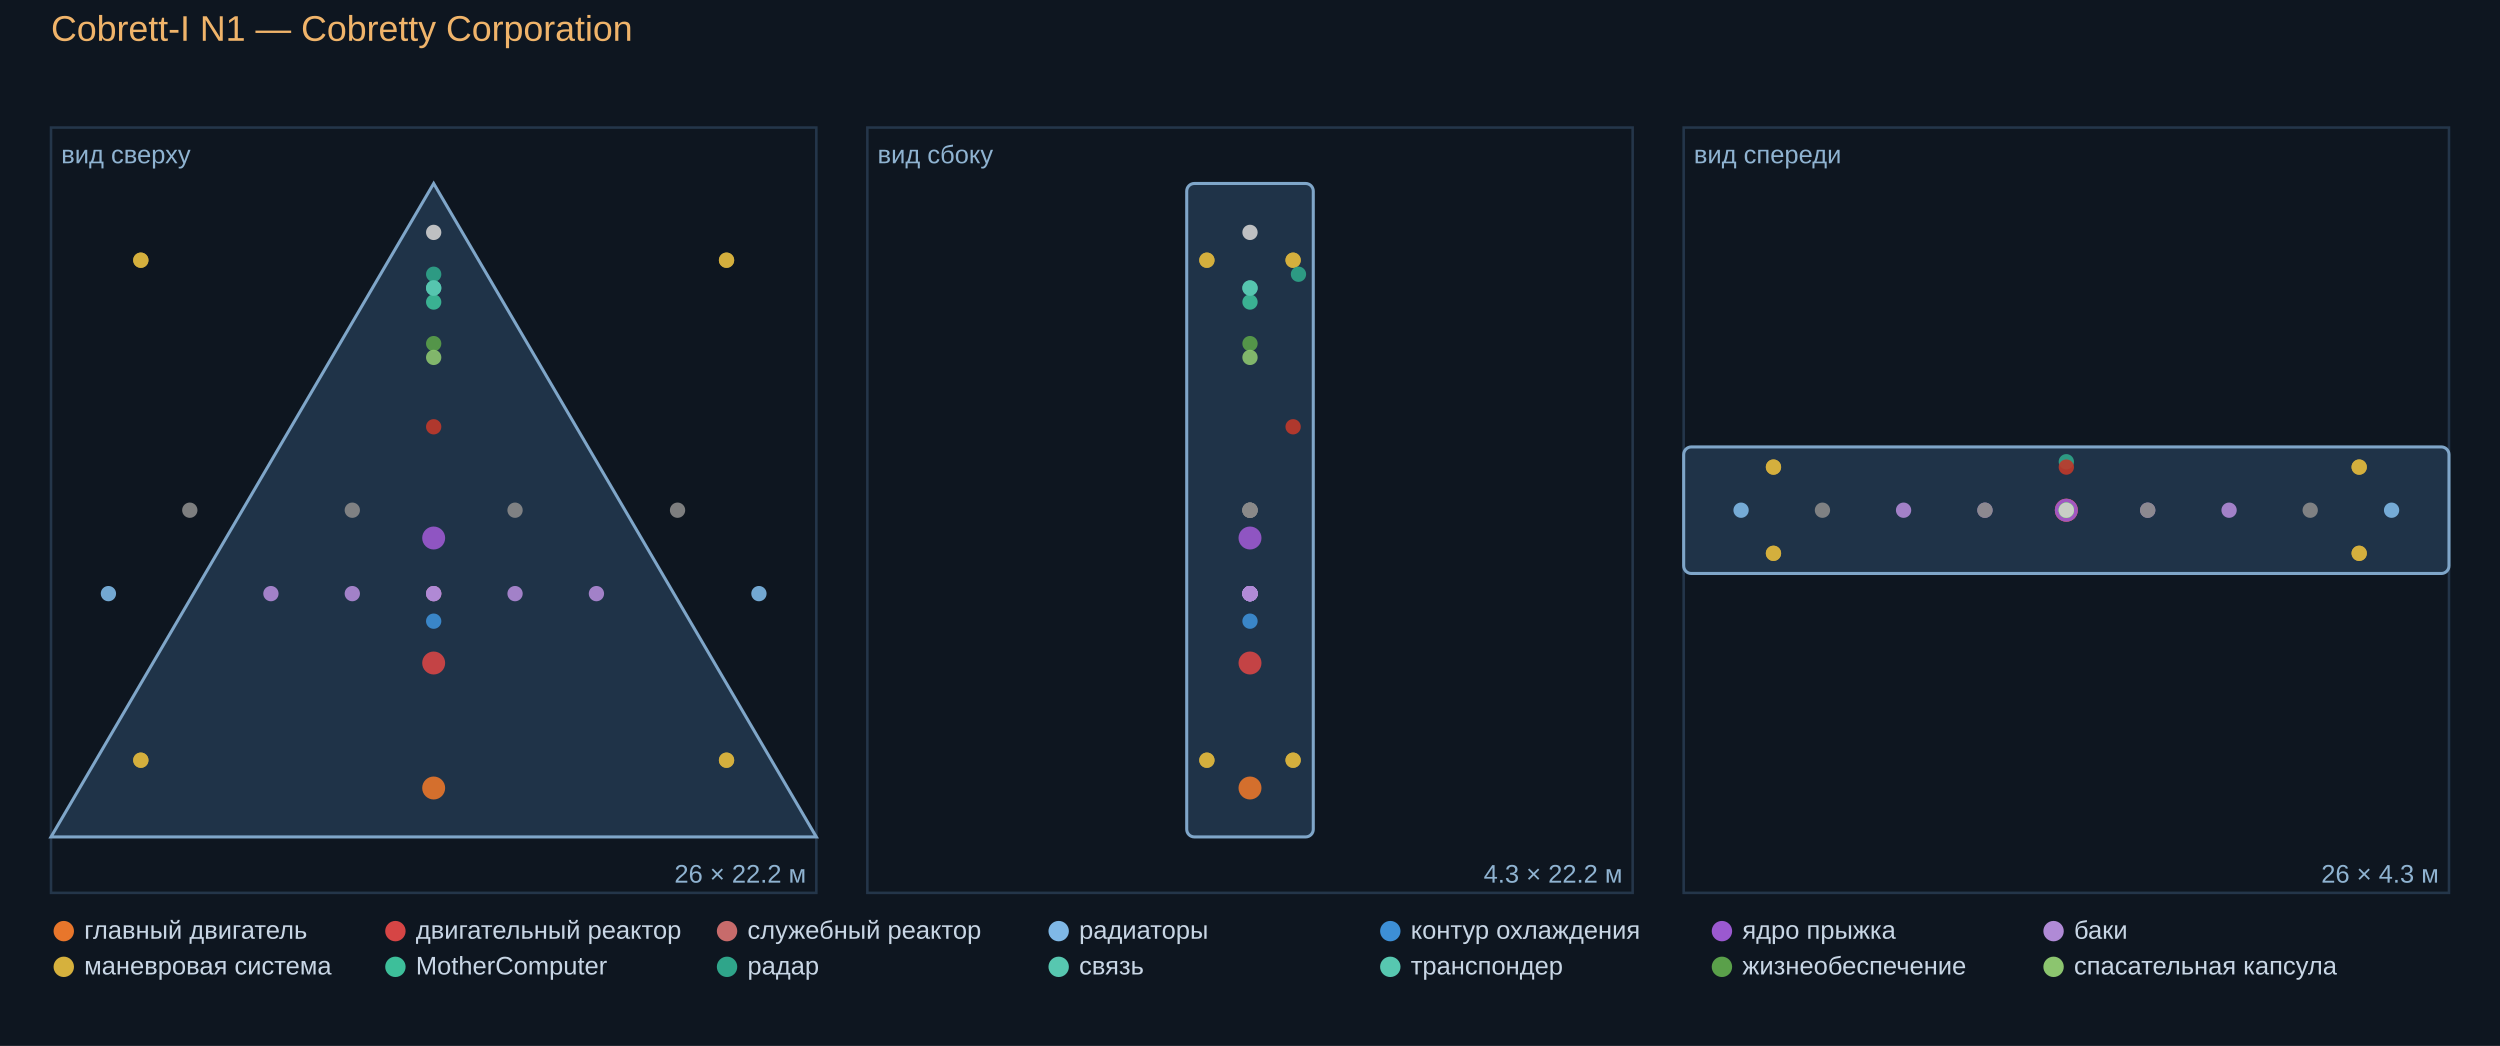
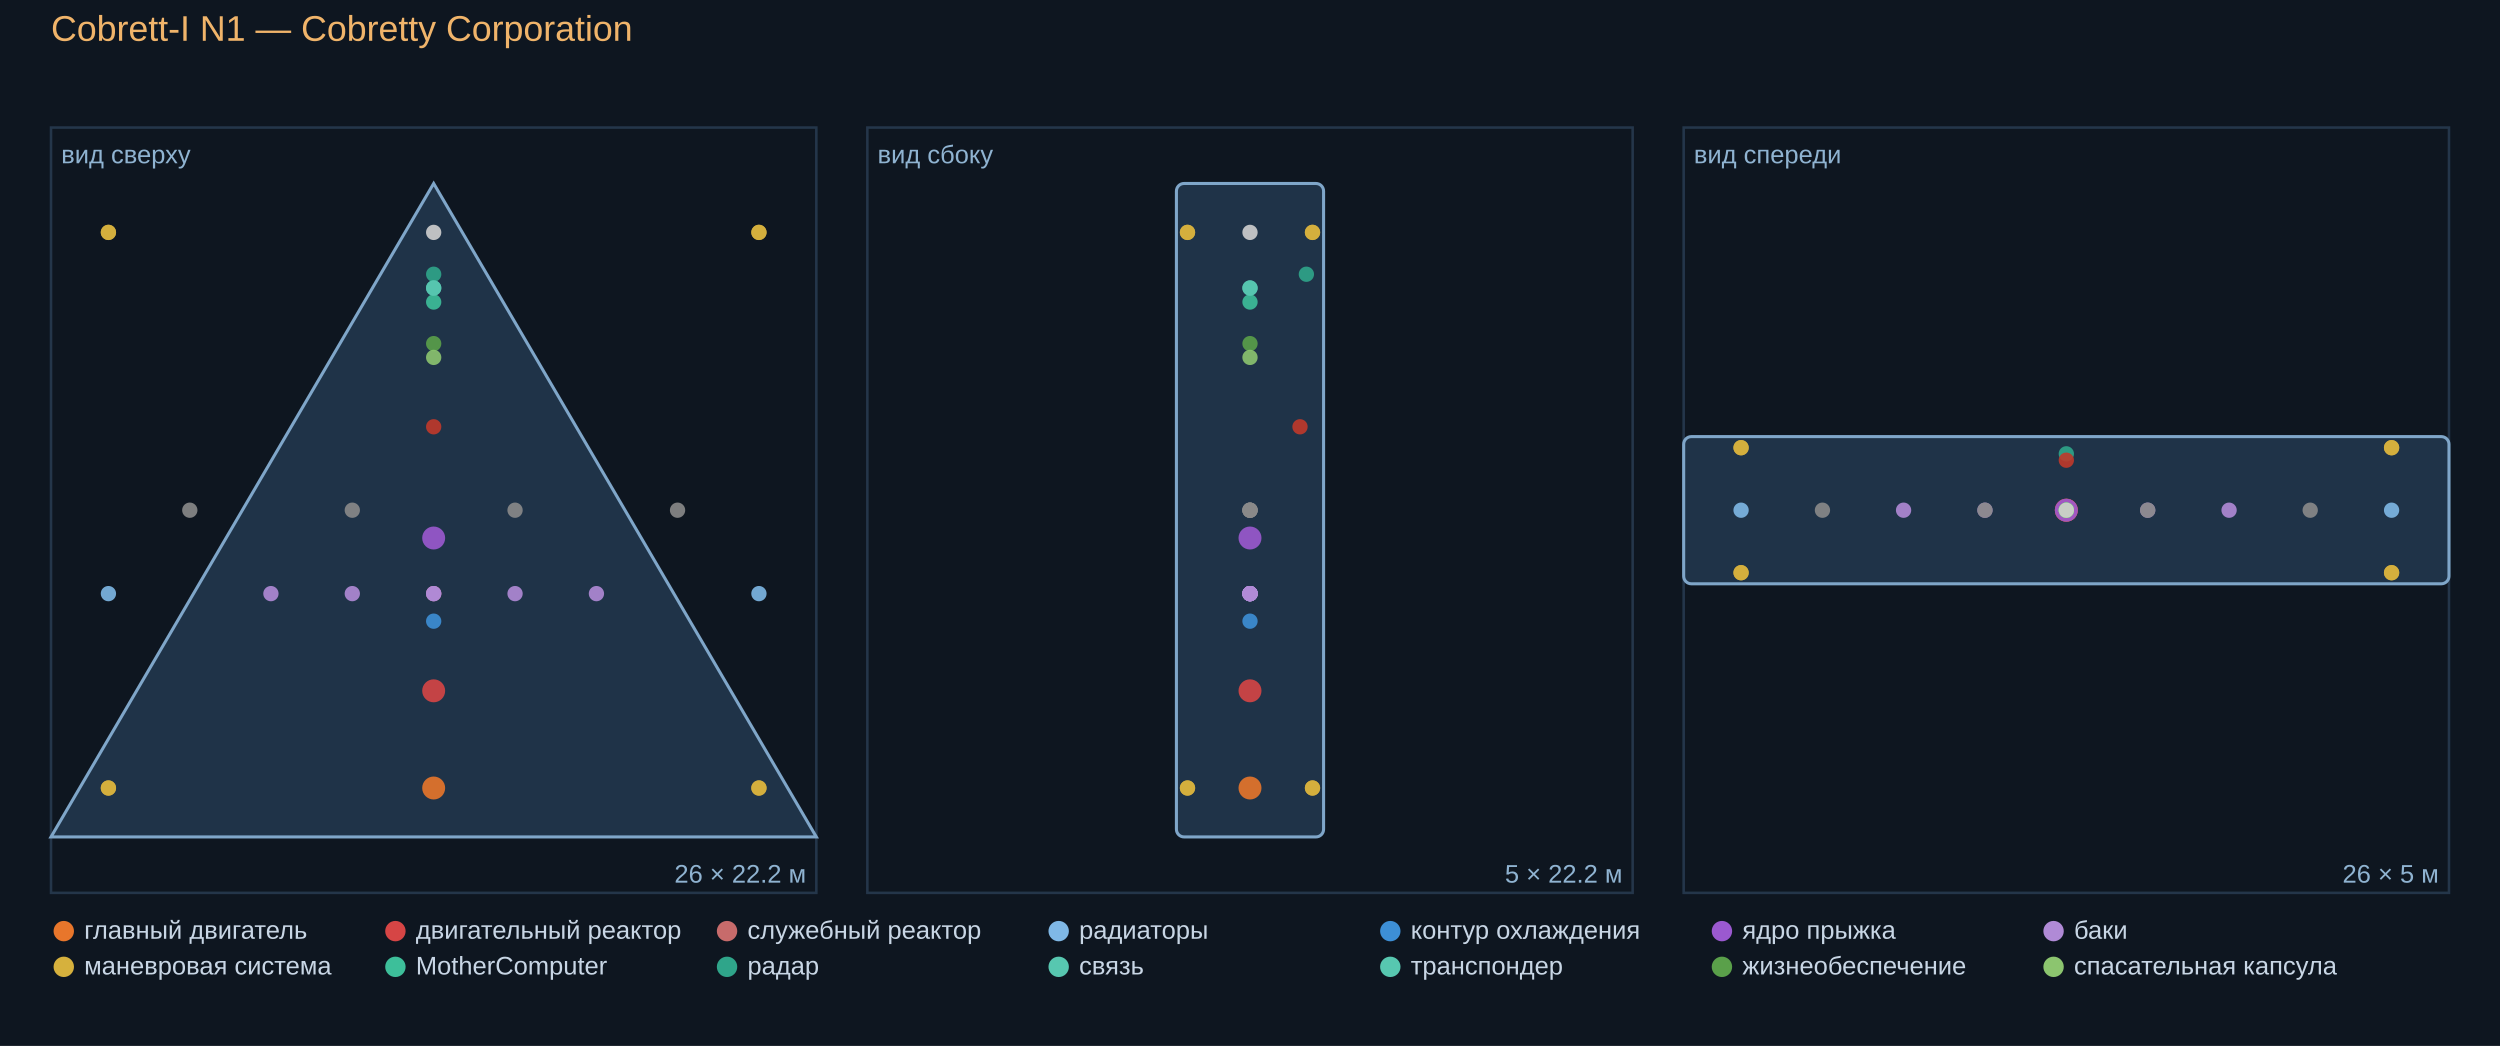
<svg xmlns="http://www.w3.org/2000/svg" viewBox="0 0 980 410" font-family="Segoe UI, Arial, sans-serif" font-size="10">
  <rect width="100%" height="100%" fill="#0e1620" />
  <text x="20" y="16" fill="#f0b46a" font-size="14">Cobrett-I N1 — Cobretty Corporation</text>
  <rect x="20.0" y="50" width="300.0" height="300.0" fill="none" stroke="#24364a" />
  <text x="24.0" y="64" fill="#8fb3d1">вид сверху</text>
  <g fill="#1f3348" stroke="#7fa6c9" stroke-width="1.2">
    <polygon points="170.0,71.923 320.0,328.077 20.0,328.077" />
  </g>
  <text x="316.0" y="346.0" fill="#8fb3d1" text-anchor="end">26 × 22.2 м</text>
  <circle cx="170.0" cy="308.9" r="4.5" fill="#e8762b" fill-opacity="0.9" />
-   <circle cx="170.0" cy="259.9" r="4.5" fill="#d64545" fill-opacity="0.9" />
+   <circle cx="170.0" cy="270.8" r="4.5" fill="#d64545" fill-opacity="0.9" />
  <circle cx="170.0" cy="232.7" r="3" fill="#c76b6b" fill-opacity="0.9" />
  <circle cx="42.5" cy="232.7" r="3" fill="#7fb8e6" fill-opacity="0.9" />
  <circle cx="297.5" cy="232.7" r="3" fill="#7fb8e6" fill-opacity="0.9" />
  <circle cx="170.0" cy="243.5" r="3" fill="#3d8fd6" fill-opacity="0.9" />
  <circle cx="170.0" cy="210.9" r="4.5" fill="#9b59d0" fill-opacity="0.9" />
  <circle cx="106.2" cy="232.7" r="3" fill="#b08ad6" fill-opacity="0.9" />
  <circle cx="170.0" cy="232.7" r="3" fill="#b08ad6" fill-opacity="0.9" />
  <circle cx="233.8" cy="232.7" r="3" fill="#b08ad6" fill-opacity="0.9" />
  <circle cx="138.1" cy="232.7" r="3" fill="#b08ad6" fill-opacity="0.9" />
  <circle cx="201.9" cy="232.7" r="3" fill="#b08ad6" fill-opacity="0.9" />
-   <circle cx="55.2" cy="102.0" r="3" fill="#d6b13d" fill-opacity="0.9" />
-   <circle cx="284.8" cy="102.0" r="3" fill="#d6b13d" fill-opacity="0.9" />
-   <circle cx="55.2" cy="102.0" r="3" fill="#d6b13d" fill-opacity="0.9" />
-   <circle cx="284.8" cy="102.0" r="3" fill="#d6b13d" fill-opacity="0.9" />
-   <circle cx="55.2" cy="298.0" r="3" fill="#d6b13d" fill-opacity="0.9" />
-   <circle cx="284.8" cy="298.0" r="3" fill="#d6b13d" fill-opacity="0.9" />
-   <circle cx="55.2" cy="298.0" r="3" fill="#d6b13d" fill-opacity="0.9" />
-   <circle cx="284.8" cy="298.0" r="3" fill="#d6b13d" fill-opacity="0.9" />
+   <circle cx="42.5" cy="91.1" r="3" fill="#d6b13d" fill-opacity="0.9" />
+   <circle cx="297.5" cy="91.1" r="3" fill="#d6b13d" fill-opacity="0.9" />
+   <circle cx="42.5" cy="91.1" r="3" fill="#d6b13d" fill-opacity="0.9" />
+   <circle cx="297.5" cy="91.1" r="3" fill="#d6b13d" fill-opacity="0.9" />
+   <circle cx="42.5" cy="308.9" r="3" fill="#d6b13d" fill-opacity="0.9" />
+   <circle cx="297.5" cy="308.9" r="3" fill="#d6b13d" fill-opacity="0.9" />
+   <circle cx="42.5" cy="308.9" r="3" fill="#d6b13d" fill-opacity="0.9" />
+   <circle cx="297.5" cy="308.9" r="3" fill="#d6b13d" fill-opacity="0.9" />
  <circle cx="170.0" cy="232.7" r="3" fill="#b08ad6" fill-opacity="0.9" />
  <circle cx="170.0" cy="118.4" r="3" fill="#3dbf9a" fill-opacity="0.9" />
  <circle cx="170.0" cy="107.5" r="3" fill="#2fa58a" fill-opacity="0.9" />
  <circle cx="170.0" cy="112.9" r="3" fill="#57c7b0" fill-opacity="0.9" />
  <circle cx="170.0" cy="112.9" r="3" fill="#57c7b0" fill-opacity="0.9" />
  <circle cx="170.0" cy="134.7" r="3" fill="#5aa04a" fill-opacity="0.9" />
  <circle cx="170.0" cy="140.1" r="3" fill="#8cc56f" fill-opacity="0.9" />
  <circle cx="74.4" cy="200.0" r="3" fill="#8a8a8a" fill-opacity="0.9" />
  <circle cx="138.1" cy="200.0" r="3" fill="#8a8a8a" fill-opacity="0.9" />
  <circle cx="201.9" cy="200.0" r="3" fill="#8a8a8a" fill-opacity="0.9" />
  <circle cx="265.6" cy="200.0" r="3" fill="#8a8a8a" fill-opacity="0.9" />
  <circle cx="170.0" cy="91.1" r="3" fill="#d0d0d0" fill-opacity="0.9" />
  <circle cx="170.0" cy="167.3" r="3" fill="#c0392b" fill-opacity="0.9" />
  <rect x="340.0" y="50" width="300.0" height="300.0" fill="none" stroke="#24364a" />
  <text x="344.0" y="64" fill="#8fb3d1">вид сбоку</text>
  <g fill="#1f3348" stroke="#7fa6c9" stroke-width="1.2">
-     <rect x="465.192" y="71.923" width="49.615" height="256.154" rx="3" />
+     <rect x="461.154" y="71.923" width="57.692" height="256.154" rx="3" />
  </g>
-   <text x="636.0" y="346.0" fill="#8fb3d1" text-anchor="end">4.3 × 22.2 м</text>
+   <text x="636.0" y="346.0" fill="#8fb3d1" text-anchor="end">5 × 22.2 м</text>
  <circle cx="490.0" cy="308.9" r="4.5" fill="#e8762b" fill-opacity="0.9" />
-   <circle cx="490.0" cy="259.9" r="4.5" fill="#d64545" fill-opacity="0.9" />
+   <circle cx="490.0" cy="270.8" r="4.5" fill="#d64545" fill-opacity="0.9" />
  <circle cx="490.0" cy="232.7" r="3" fill="#c76b6b" fill-opacity="0.9" />
  <circle cx="490.0" cy="232.7" r="3" fill="#7fb8e6" fill-opacity="0.9" />
  <circle cx="490.0" cy="232.7" r="3" fill="#7fb8e6" fill-opacity="0.9" />
  <circle cx="490.0" cy="243.5" r="3" fill="#3d8fd6" fill-opacity="0.9" />
  <circle cx="490.0" cy="210.9" r="4.5" fill="#9b59d0" fill-opacity="0.9" />
  <circle cx="490.0" cy="232.7" r="3" fill="#b08ad6" fill-opacity="0.9" />
  <circle cx="490.0" cy="232.7" r="3" fill="#b08ad6" fill-opacity="0.9" />
  <circle cx="490.0" cy="232.7" r="3" fill="#b08ad6" fill-opacity="0.9" />
  <circle cx="490.0" cy="232.7" r="3" fill="#b08ad6" fill-opacity="0.9" />
  <circle cx="490.0" cy="232.7" r="3" fill="#b08ad6" fill-opacity="0.9" />
-   <circle cx="506.9" cy="102.0" r="3" fill="#d6b13d" fill-opacity="0.9" />
-   <circle cx="506.9" cy="102.0" r="3" fill="#d6b13d" fill-opacity="0.9" />
-   <circle cx="473.1" cy="102.0" r="3" fill="#d6b13d" fill-opacity="0.9" />
-   <circle cx="473.1" cy="102.0" r="3" fill="#d6b13d" fill-opacity="0.9" />
-   <circle cx="506.9" cy="298.0" r="3" fill="#d6b13d" fill-opacity="0.9" />
-   <circle cx="506.9" cy="298.0" r="3" fill="#d6b13d" fill-opacity="0.9" />
-   <circle cx="473.1" cy="298.0" r="3" fill="#d6b13d" fill-opacity="0.9" />
-   <circle cx="473.1" cy="298.0" r="3" fill="#d6b13d" fill-opacity="0.9" />
+   <circle cx="514.5" cy="91.1" r="3" fill="#d6b13d" fill-opacity="0.9" />
+   <circle cx="514.5" cy="91.1" r="3" fill="#d6b13d" fill-opacity="0.9" />
+   <circle cx="465.5" cy="91.1" r="3" fill="#d6b13d" fill-opacity="0.9" />
+   <circle cx="465.5" cy="91.1" r="3" fill="#d6b13d" fill-opacity="0.9" />
+   <circle cx="514.5" cy="308.9" r="3" fill="#d6b13d" fill-opacity="0.9" />
+   <circle cx="514.5" cy="308.9" r="3" fill="#d6b13d" fill-opacity="0.9" />
+   <circle cx="465.5" cy="308.9" r="3" fill="#d6b13d" fill-opacity="0.9" />
+   <circle cx="465.5" cy="308.9" r="3" fill="#d6b13d" fill-opacity="0.9" />
  <circle cx="490.0" cy="232.7" r="3" fill="#b08ad6" fill-opacity="0.9" />
  <circle cx="490.0" cy="118.4" r="3" fill="#3dbf9a" fill-opacity="0.9" />
-   <circle cx="509.0" cy="107.5" r="3" fill="#2fa58a" fill-opacity="0.9" />
+   <circle cx="512.1" cy="107.5" r="3" fill="#2fa58a" fill-opacity="0.9" />
  <circle cx="490.0" cy="112.9" r="3" fill="#57c7b0" fill-opacity="0.9" />
  <circle cx="490.0" cy="112.9" r="3" fill="#57c7b0" fill-opacity="0.9" />
  <circle cx="490.0" cy="134.7" r="3" fill="#5aa04a" fill-opacity="0.9" />
  <circle cx="490.0" cy="140.1" r="3" fill="#8cc56f" fill-opacity="0.9" />
  <circle cx="490.0" cy="200.0" r="3" fill="#8a8a8a" fill-opacity="0.9" />
  <circle cx="490.0" cy="200.0" r="3" fill="#8a8a8a" fill-opacity="0.9" />
  <circle cx="490.0" cy="200.0" r="3" fill="#8a8a8a" fill-opacity="0.9" />
  <circle cx="490.0" cy="200.0" r="3" fill="#8a8a8a" fill-opacity="0.9" />
  <circle cx="490.0" cy="91.1" r="3" fill="#d0d0d0" fill-opacity="0.9" />
-   <circle cx="506.9" cy="167.3" r="3" fill="#c0392b" fill-opacity="0.9" />
+   <circle cx="509.6" cy="167.3" r="3" fill="#c0392b" fill-opacity="0.9" />
  <rect x="660.0" y="50" width="300.0" height="300.0" fill="none" stroke="#24364a" />
  <text x="664.0" y="64" fill="#8fb3d1">вид спереди</text>
  <g fill="#1f3348" stroke="#7fa6c9" stroke-width="1.2">
-     <rect x="660.0" y="175.192" width="300.0" height="49.615" rx="3" />
+     <rect x="660.0" y="171.154" width="300.0" height="57.692" rx="3" />
  </g>
-   <text x="956.0" y="346.0" fill="#8fb3d1" text-anchor="end">26 × 4.3 м</text>
+   <text x="956.0" y="346.0" fill="#8fb3d1" text-anchor="end">26 × 5 м</text>
  <circle cx="810.0" cy="200.0" r="4.5" fill="#e8762b" fill-opacity="0.9" />
  <circle cx="810.0" cy="200.0" r="4.5" fill="#d64545" fill-opacity="0.9" />
  <circle cx="810.0" cy="200.0" r="3" fill="#c76b6b" fill-opacity="0.9" />
  <circle cx="682.5" cy="200.0" r="3" fill="#7fb8e6" fill-opacity="0.9" />
  <circle cx="937.5" cy="200.0" r="3" fill="#7fb8e6" fill-opacity="0.9" />
  <circle cx="810.0" cy="200.0" r="3" fill="#3d8fd6" fill-opacity="0.9" />
  <circle cx="810.0" cy="200.0" r="4.5" fill="#9b59d0" fill-opacity="0.9" />
  <circle cx="746.2" cy="200.0" r="3" fill="#b08ad6" fill-opacity="0.9" />
  <circle cx="810.0" cy="200.0" r="3" fill="#b08ad6" fill-opacity="0.9" />
  <circle cx="873.8" cy="200.0" r="3" fill="#b08ad6" fill-opacity="0.9" />
  <circle cx="778.1" cy="200.0" r="3" fill="#b08ad6" fill-opacity="0.9" />
  <circle cx="841.9" cy="200.0" r="3" fill="#b08ad6" fill-opacity="0.9" />
-   <circle cx="695.2" cy="183.1" r="3" fill="#d6b13d" fill-opacity="0.9" />
-   <circle cx="924.8" cy="183.1" r="3" fill="#d6b13d" fill-opacity="0.9" />
-   <circle cx="695.2" cy="216.9" r="3" fill="#d6b13d" fill-opacity="0.9" />
-   <circle cx="924.8" cy="216.9" r="3" fill="#d6b13d" fill-opacity="0.9" />
-   <circle cx="695.2" cy="183.1" r="3" fill="#d6b13d" fill-opacity="0.9" />
-   <circle cx="924.8" cy="183.1" r="3" fill="#d6b13d" fill-opacity="0.9" />
-   <circle cx="695.2" cy="216.9" r="3" fill="#d6b13d" fill-opacity="0.9" />
-   <circle cx="924.8" cy="216.9" r="3" fill="#d6b13d" fill-opacity="0.9" />
+   <circle cx="682.5" cy="175.5" r="3" fill="#d6b13d" fill-opacity="0.9" />
+   <circle cx="937.5" cy="175.5" r="3" fill="#d6b13d" fill-opacity="0.9" />
+   <circle cx="682.5" cy="224.5" r="3" fill="#d6b13d" fill-opacity="0.9" />
+   <circle cx="937.5" cy="224.5" r="3" fill="#d6b13d" fill-opacity="0.9" />
+   <circle cx="682.5" cy="175.5" r="3" fill="#d6b13d" fill-opacity="0.9" />
+   <circle cx="937.5" cy="175.5" r="3" fill="#d6b13d" fill-opacity="0.9" />
+   <circle cx="682.5" cy="224.5" r="3" fill="#d6b13d" fill-opacity="0.9" />
+   <circle cx="937.5" cy="224.5" r="3" fill="#d6b13d" fill-opacity="0.9" />
  <circle cx="810.0" cy="200.0" r="3" fill="#b08ad6" fill-opacity="0.9" />
  <circle cx="810.0" cy="200.0" r="3" fill="#3dbf9a" fill-opacity="0.9" />
-   <circle cx="810.0" cy="181.0" r="3" fill="#2fa58a" fill-opacity="0.9" />
+   <circle cx="810.0" cy="177.9" r="3" fill="#2fa58a" fill-opacity="0.9" />
  <circle cx="810.0" cy="200.0" r="3" fill="#57c7b0" fill-opacity="0.9" />
  <circle cx="810.0" cy="200.0" r="3" fill="#57c7b0" fill-opacity="0.9" />
  <circle cx="810.0" cy="200.0" r="3" fill="#5aa04a" fill-opacity="0.9" />
  <circle cx="810.0" cy="200.0" r="3" fill="#8cc56f" fill-opacity="0.9" />
  <circle cx="714.4" cy="200.0" r="3" fill="#8a8a8a" fill-opacity="0.9" />
  <circle cx="778.1" cy="200.0" r="3" fill="#8a8a8a" fill-opacity="0.9" />
  <circle cx="841.9" cy="200.0" r="3" fill="#8a8a8a" fill-opacity="0.9" />
  <circle cx="905.6" cy="200.0" r="3" fill="#8a8a8a" fill-opacity="0.9" />
  <circle cx="810.0" cy="200.0" r="3" fill="#d0d0d0" fill-opacity="0.9" />
-   <circle cx="810.0" cy="183.1" r="3" fill="#c0392b" fill-opacity="0.9" />
+   <circle cx="810.0" cy="180.4" r="3" fill="#c0392b" fill-opacity="0.9" />
  <circle cx="25" cy="365.0" r="4" fill="#e8762b" />
  <text x="33" y="368.0" fill="#c8d6e5">главный двигатель</text>
  <circle cx="155" cy="365.0" r="4" fill="#d64545" />
  <text x="163" y="368.0" fill="#c8d6e5">двигательный реактор</text>
  <circle cx="285" cy="365.0" r="4" fill="#c76b6b" />
  <text x="293" y="368.0" fill="#c8d6e5">служебный реактор</text>
  <circle cx="415" cy="365.0" r="4" fill="#7fb8e6" />
  <text x="423" y="368.0" fill="#c8d6e5">радиаторы</text>
  <circle cx="545" cy="365.0" r="4" fill="#3d8fd6" />
  <text x="553" y="368.0" fill="#c8d6e5">контур охлаждения</text>
  <circle cx="675" cy="365.0" r="4" fill="#9b59d0" />
  <text x="683" y="368.0" fill="#c8d6e5">ядро прыжка</text>
  <circle cx="805" cy="365.0" r="4" fill="#b08ad6" />
  <text x="813" y="368.0" fill="#c8d6e5">баки</text>
  <circle cx="25" cy="379.0" r="4" fill="#d6b13d" />
  <text x="33" y="382.0" fill="#c8d6e5">маневровая система</text>
  <circle cx="155" cy="379.0" r="4" fill="#3dbf9a" />
  <text x="163" y="382.0" fill="#c8d6e5">MotherComputer</text>
  <circle cx="285" cy="379.0" r="4" fill="#2fa58a" />
  <text x="293" y="382.0" fill="#c8d6e5">радар</text>
  <circle cx="415" cy="379.0" r="4" fill="#57c7b0" />
  <text x="423" y="382.0" fill="#c8d6e5">связь</text>
  <circle cx="545" cy="379.0" r="4" fill="#57c7b0" />
  <text x="553" y="382.0" fill="#c8d6e5">транспондер</text>
  <circle cx="675" cy="379.0" r="4" fill="#5aa04a" />
  <text x="683" y="382.0" fill="#c8d6e5">жизнеобеспечение</text>
  <circle cx="805" cy="379.0" r="4" fill="#8cc56f" />
  <text x="813" y="382.0" fill="#c8d6e5">спасательная капсула</text>
</svg>
